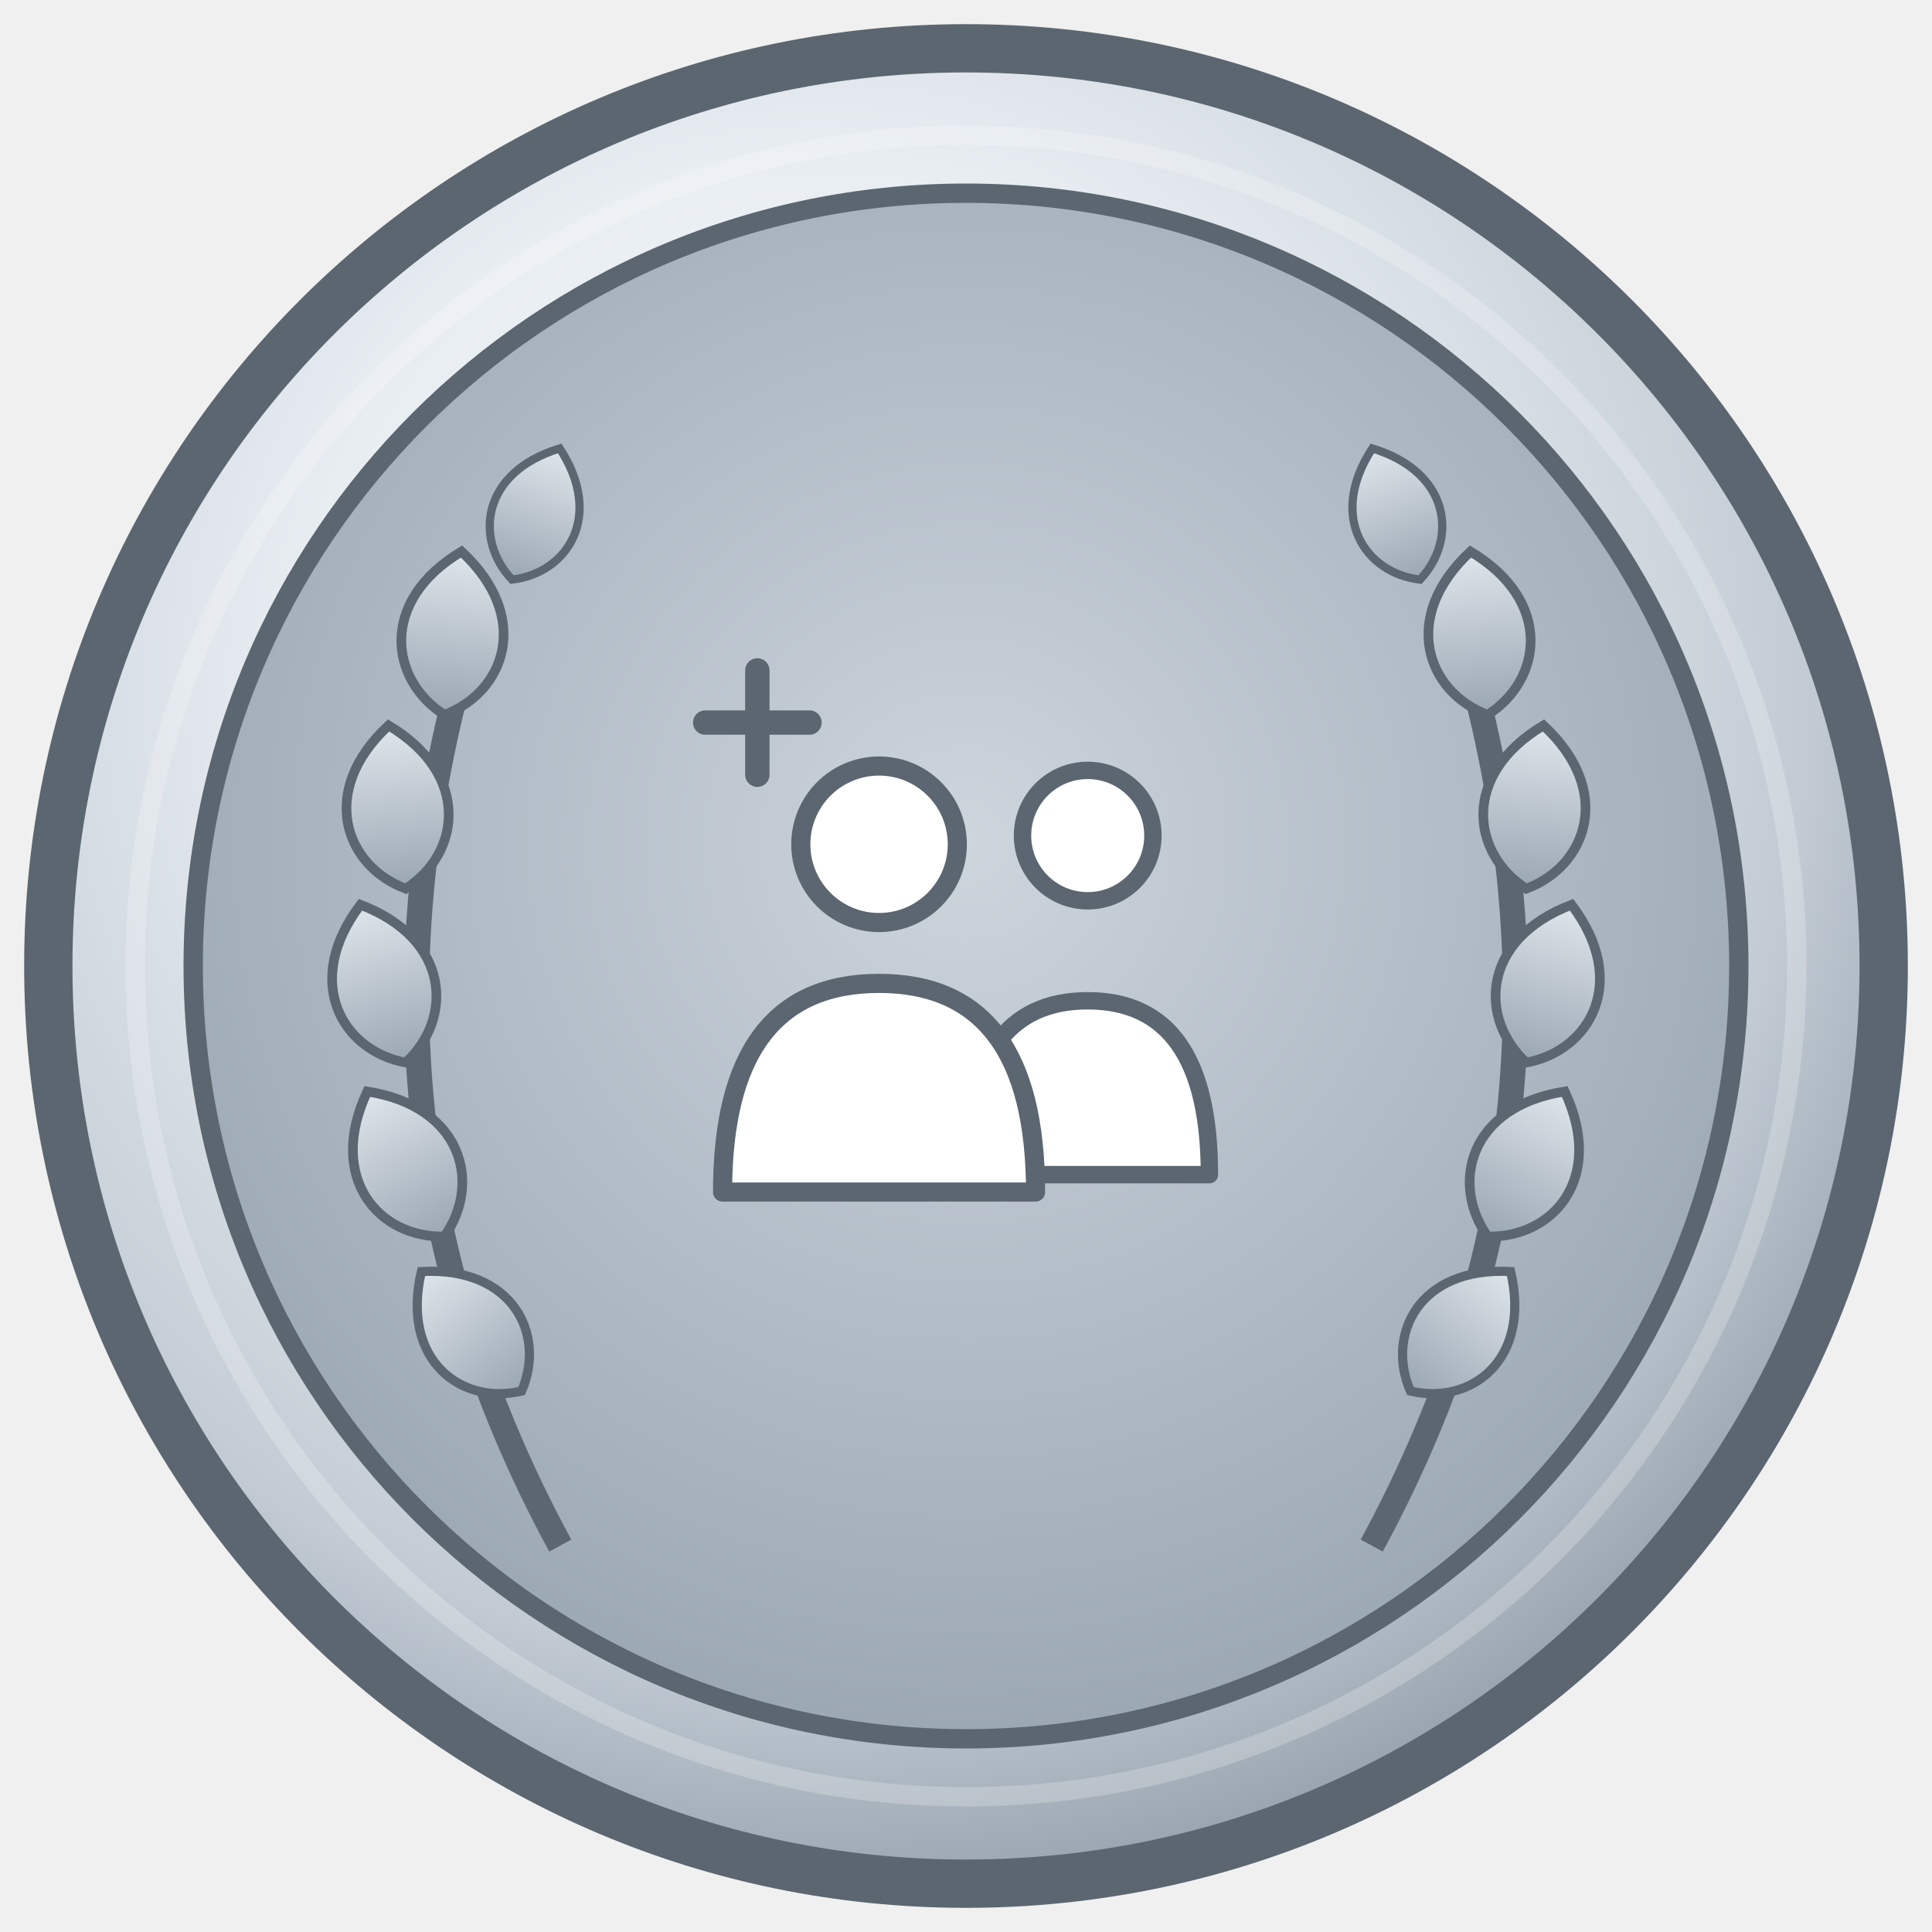
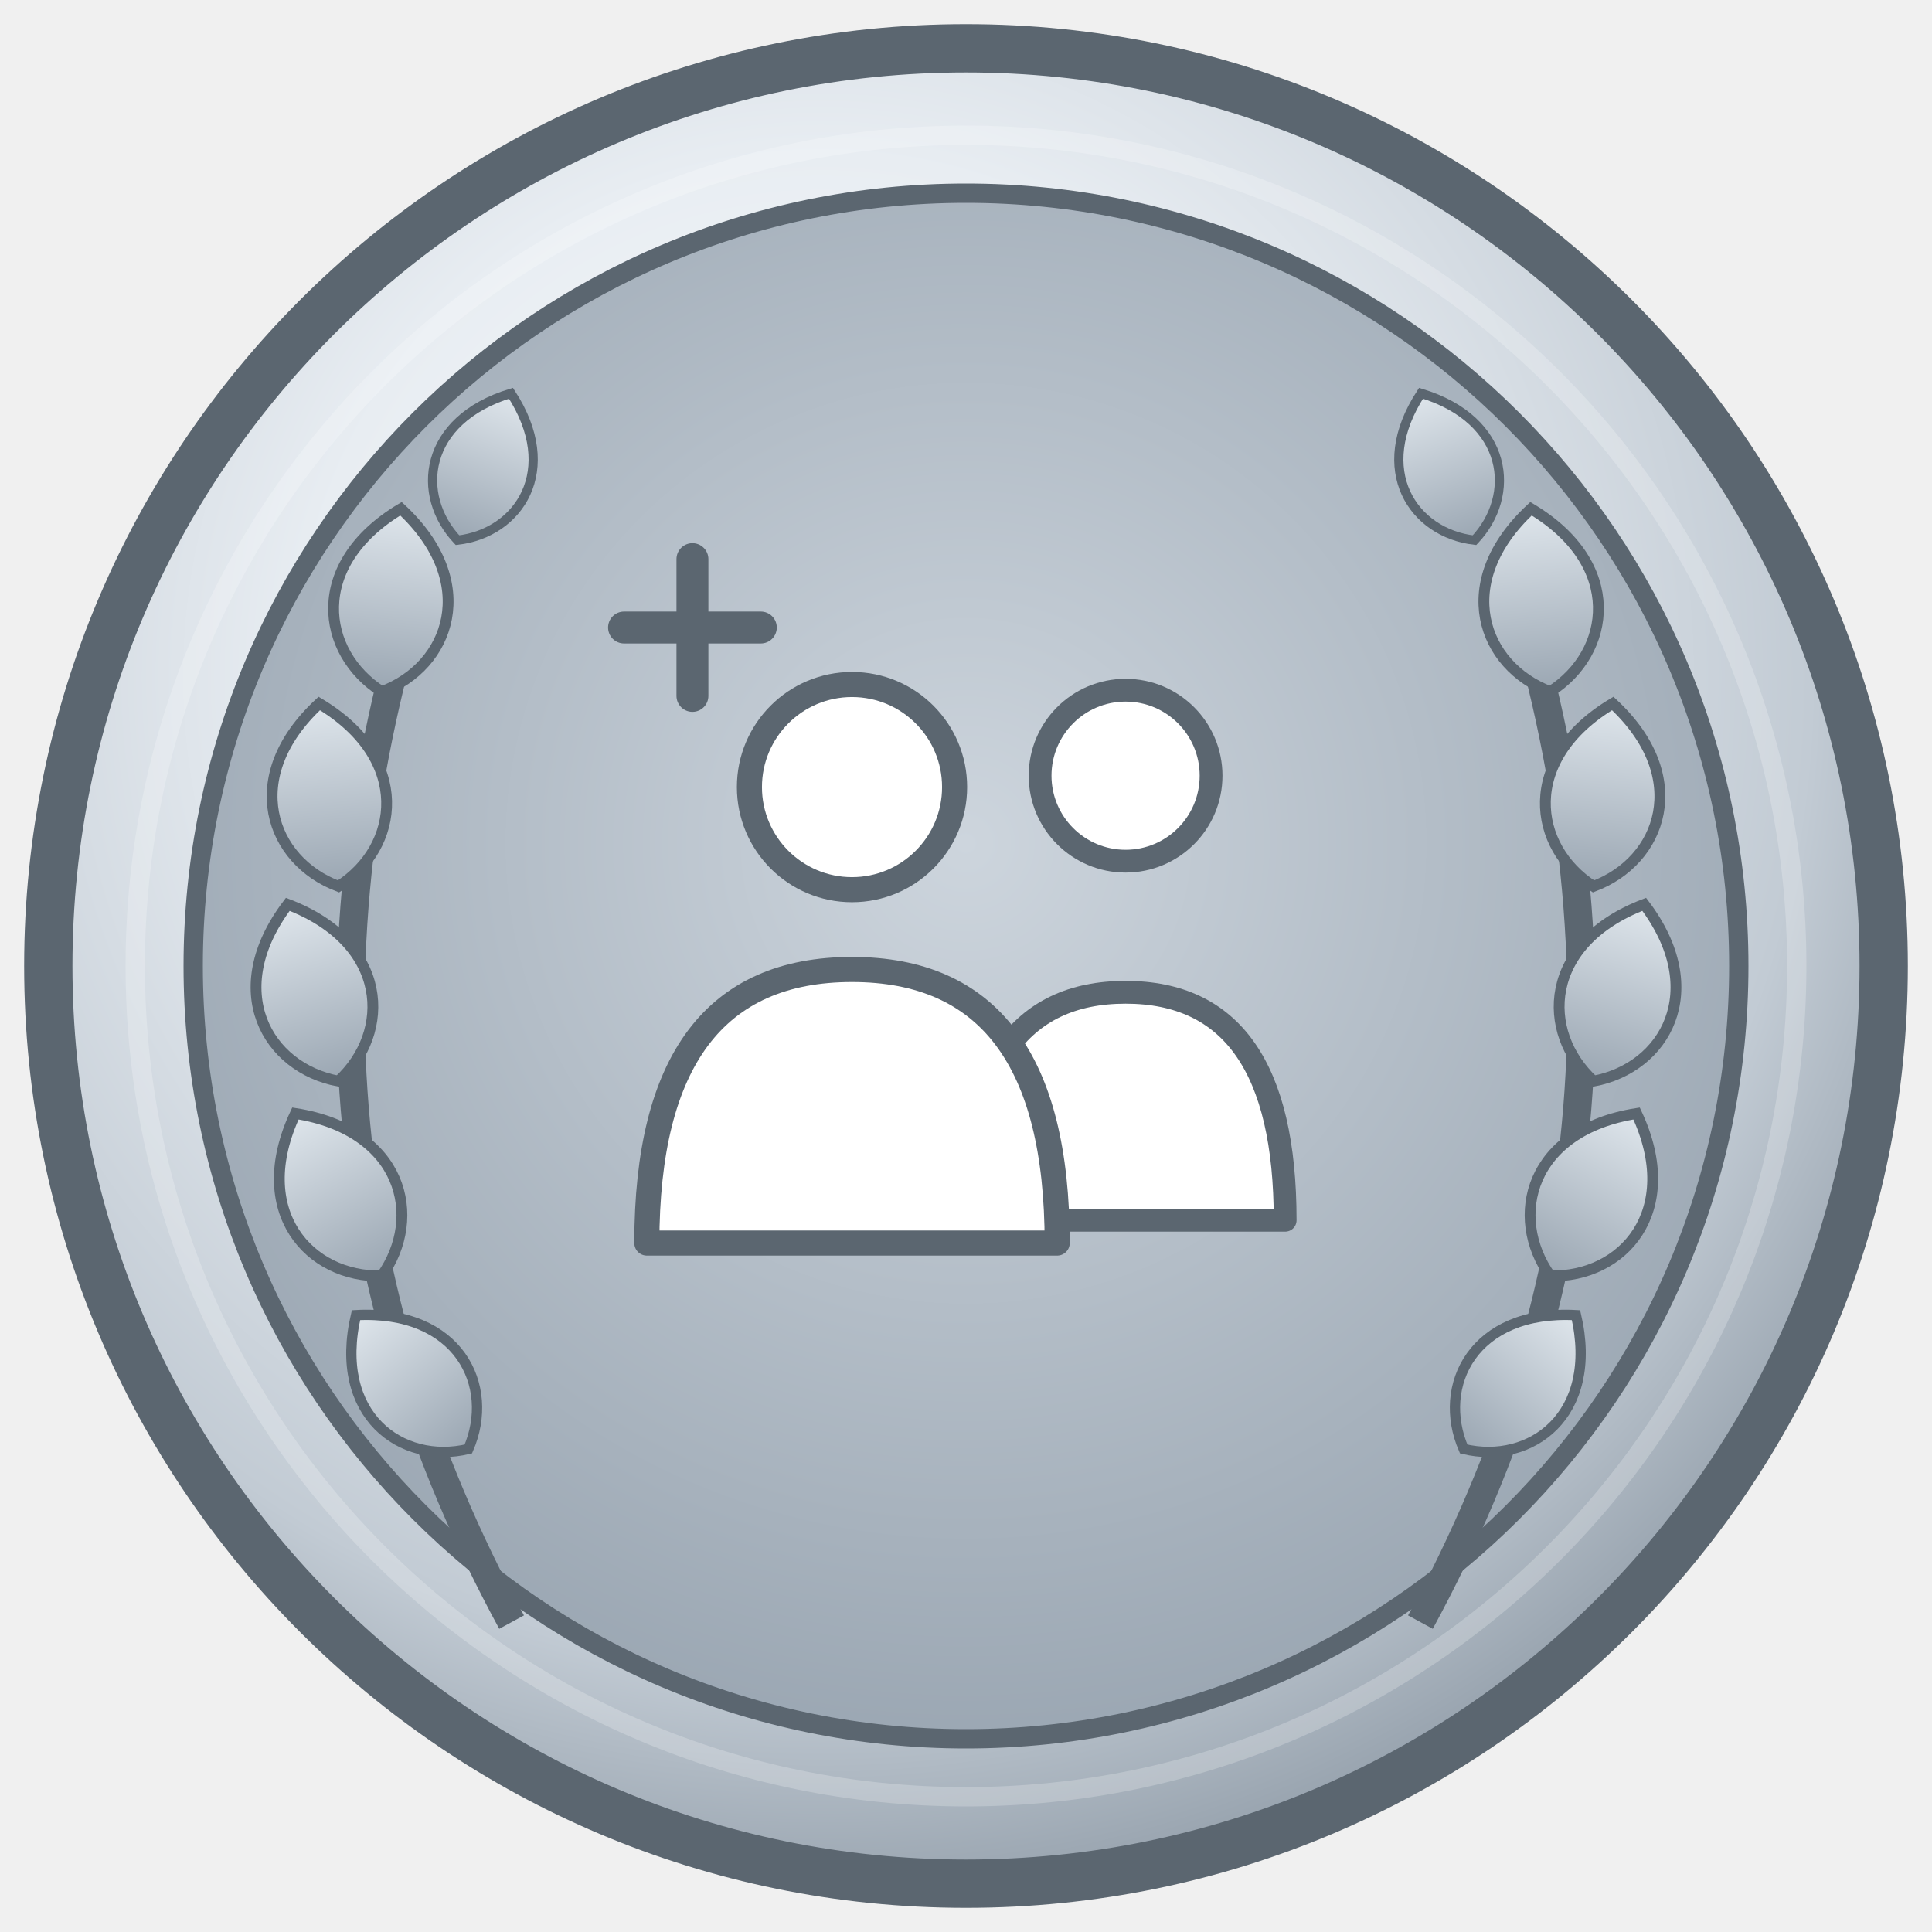
<svg xmlns="http://www.w3.org/2000/svg" viewBox="0 0 200 200" width="200" height="200" role="img" aria-label="Досягнення: Recruiter (рівень: срібло)">
  <defs>
    <radialGradient id="metal" cx="42%" cy="34%" r="72%">
      <stop offset="0%" stop-color="#ffffff" />
      <stop offset="40%" stop-color="#e8edf2" />
      <stop offset="76%" stop-color="#c2cbd4" />
      <stop offset="100%" stop-color="#8b97a3" />
    </radialGradient>
    <radialGradient id="field" cx="50%" cy="42%" r="60%">
      <stop offset="0%" stop-color="#cdd5dd" />
      <stop offset="100%" stop-color="#9aa6b2" />
    </radialGradient>
    <linearGradient id="leaf" x1="0" y1="0" x2="0" y2="1">
      <stop offset="0%" stop-color="#dfe6ec" />
      <stop offset="100%" stop-color="#9aa6b2" />
    </linearGradient>
    <path id="lf" d="M0,0 C 6,-3 8,-11 0,-17 C -8,-11 -6,-3 0,0 Z" />
  </defs>
  <circle cx="100" cy="100" r="95" fill="url(#metal)" />
  <circle cx="100" cy="100" r="95" fill="none" stroke="#5b6670" stroke-width="5" />
  <circle cx="100" cy="100" r="86" fill="none" stroke="#ffffff" stroke-opacity="0.22" stroke-width="2" />
  <circle cx="100" cy="100" r="80" fill="url(#field)" stroke="#5b6670" stroke-width="2" />
-   <g transform="translate(0 -6)">
+   <g transform="translate(100 94) scale(1.12) translate(-100 -100)">
    <g id="wreath-l" fill="url(#leaf)" stroke="#5b6670" stroke-width="1">
      <path d="M58,166 Q 33,120 50,68" fill="none" stroke="#5b6670" stroke-width="2.6" />
      <use href="#lf" transform="translate(54,150) rotate(-40) scale(0.95)" />
      <use href="#lf" transform="translate(46,134) rotate(-28)" />
      <use href="#lf" transform="translate(42,116) rotate(-16)" />
      <use href="#lf" transform="translate(42,98) rotate(-6)" />
      <use href="#lf" transform="translate(46,80) rotate(6)" />
      <use href="#lf" transform="translate(53,66) rotate(20) scale(0.85)" />
    </g>
    <use href="#wreath-l" transform="matrix(-1 0 0 1 200 0)" />
  </g>
-   <g transform="translate(100 100) scale(0.9) translate(-100 -100)">
+   <g transform="translate(100 98) scale(1.18) translate(-100 -100)">
    <path d="M100,124 Q100,104 114,104 Q128,104 128,124 Z" fill="#ffffff" stroke="#5b6670" stroke-width="2" stroke-linejoin="round" />
    <circle cx="114" cy="85" r="7.5" fill="#ffffff" stroke="#5b6670" stroke-width="2" />
    <path d="M72,126 Q72,102 90,102 Q108,102 108,126 Z" fill="#ffffff" stroke="#5b6670" stroke-width="2.2" stroke-linejoin="round" />
    <circle cx="90" cy="86" r="9" fill="#ffffff" stroke="#5b6670" stroke-width="2.2" />
    <path d="M76,66 V78 M70,72 H82" fill="none" stroke="#5b6670" stroke-width="2.8" stroke-linecap="round" />
  </g>
</svg>
